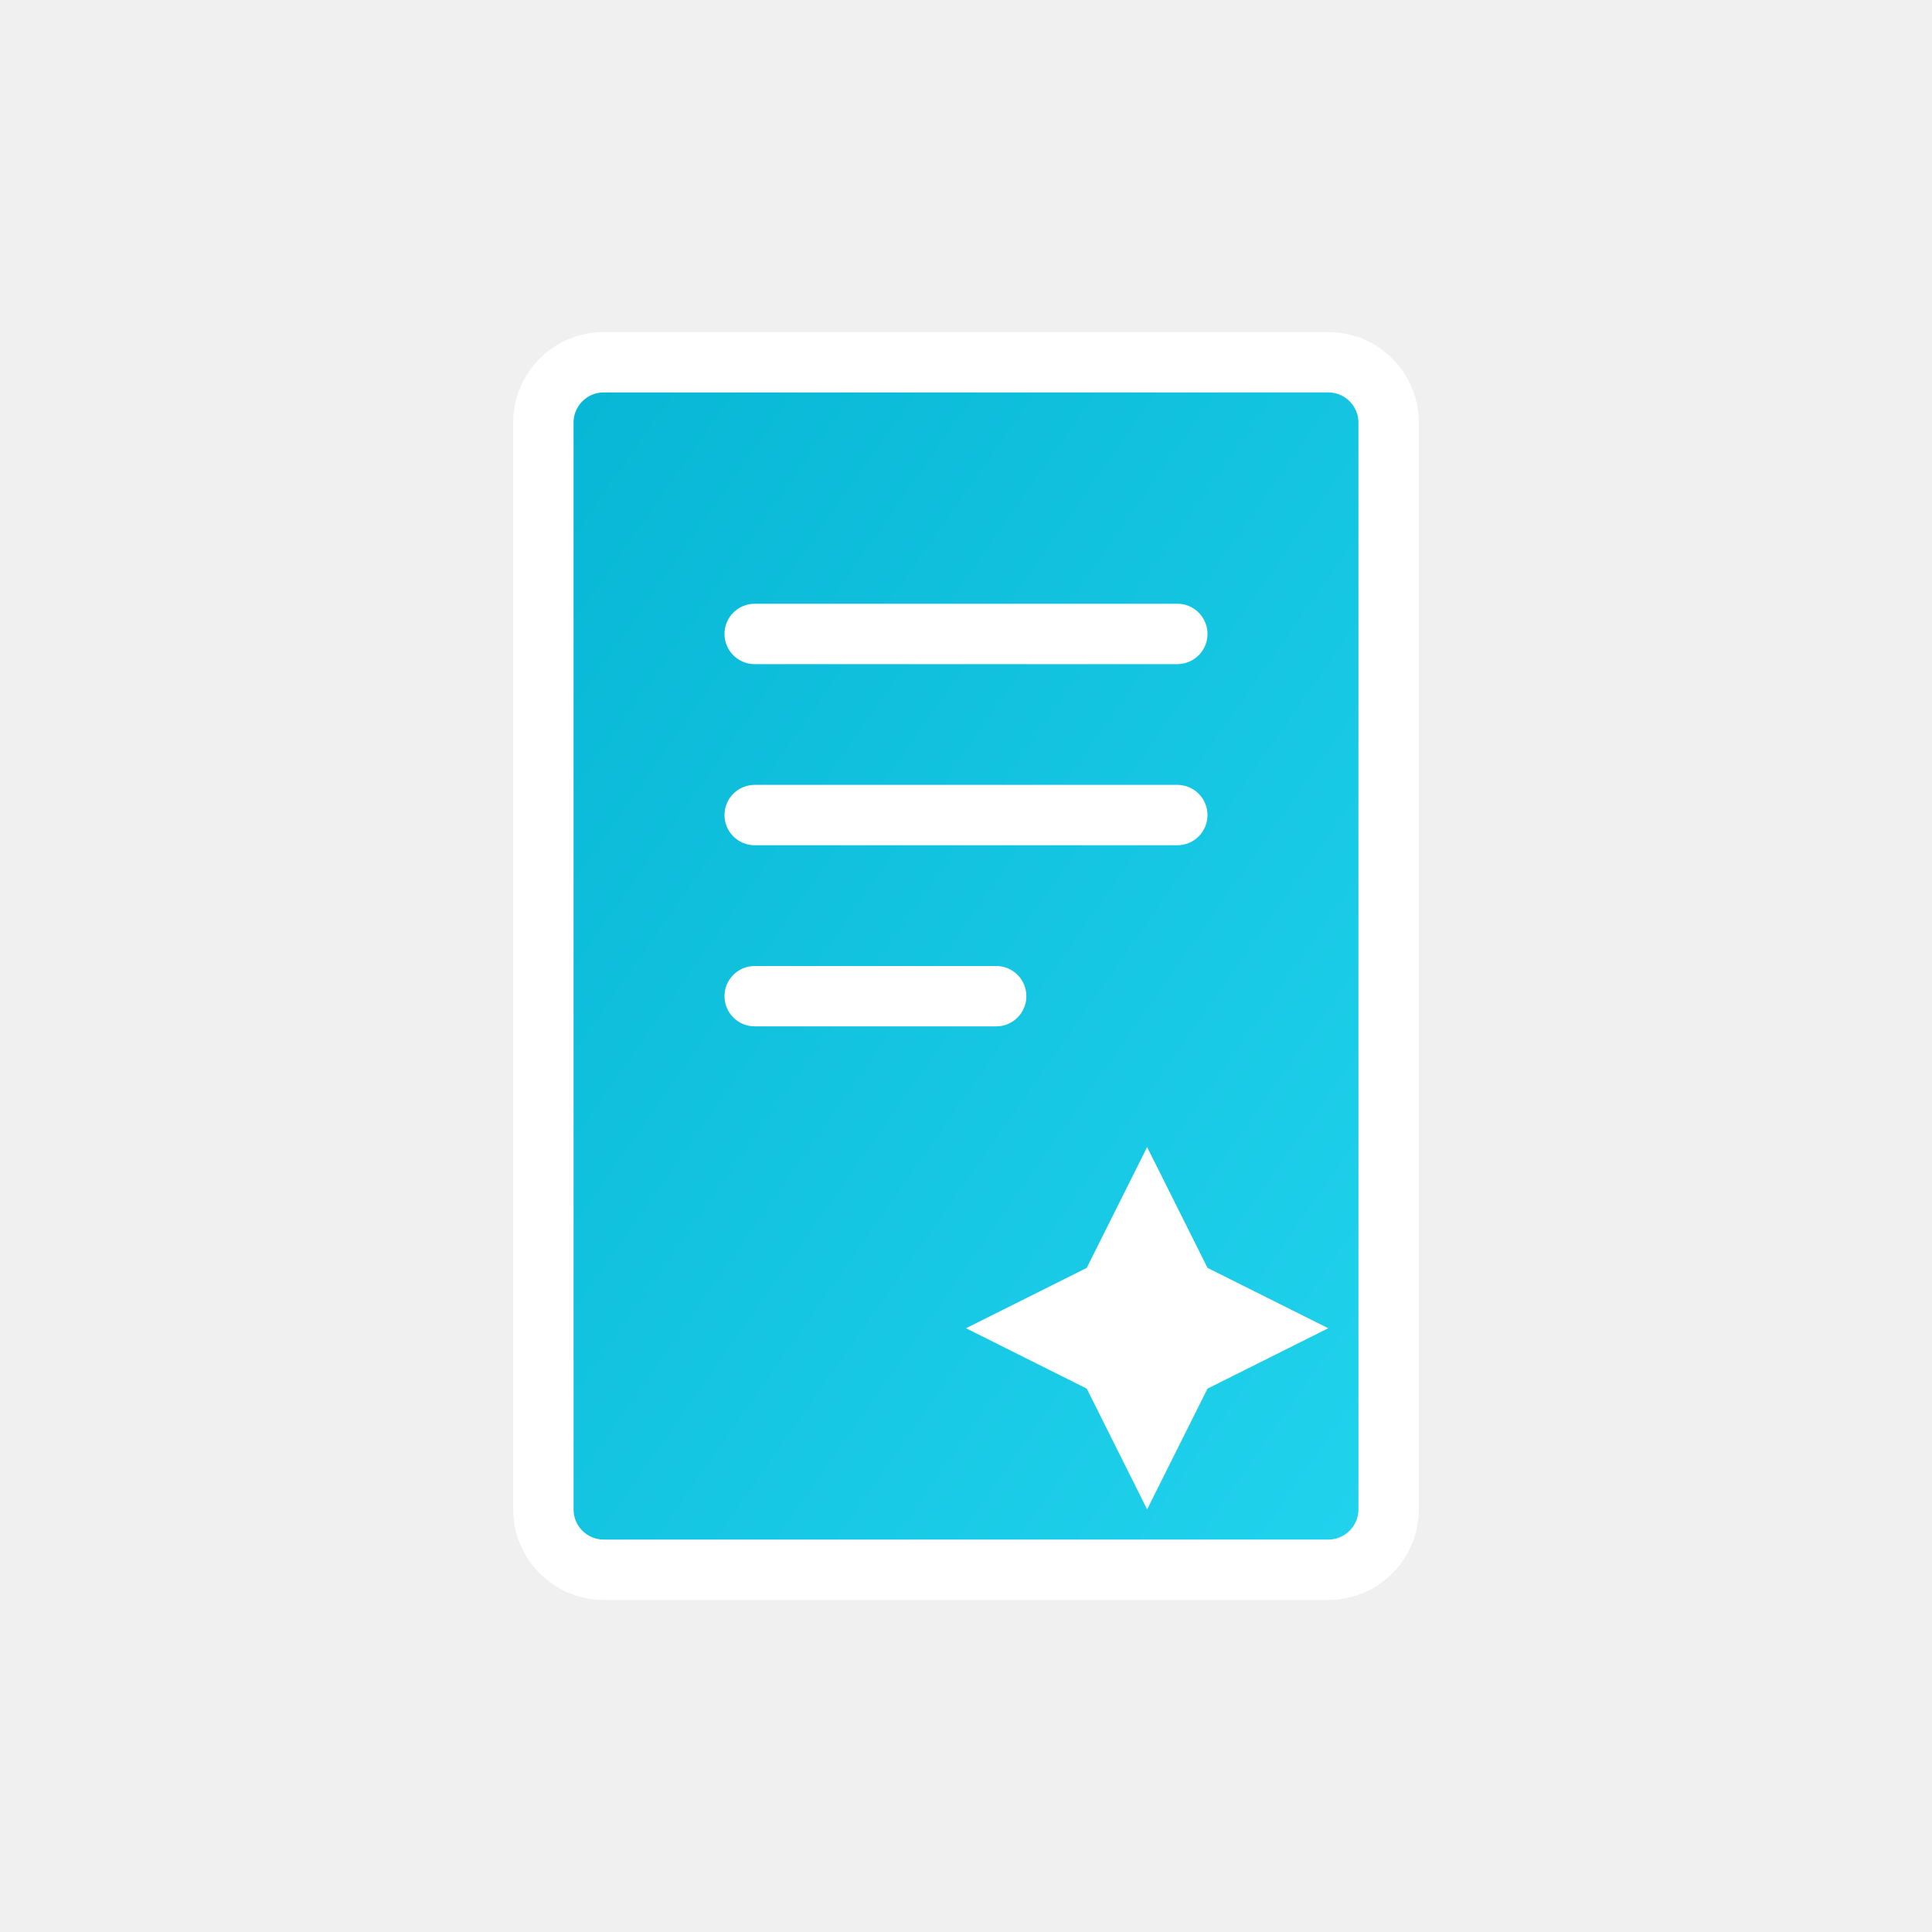
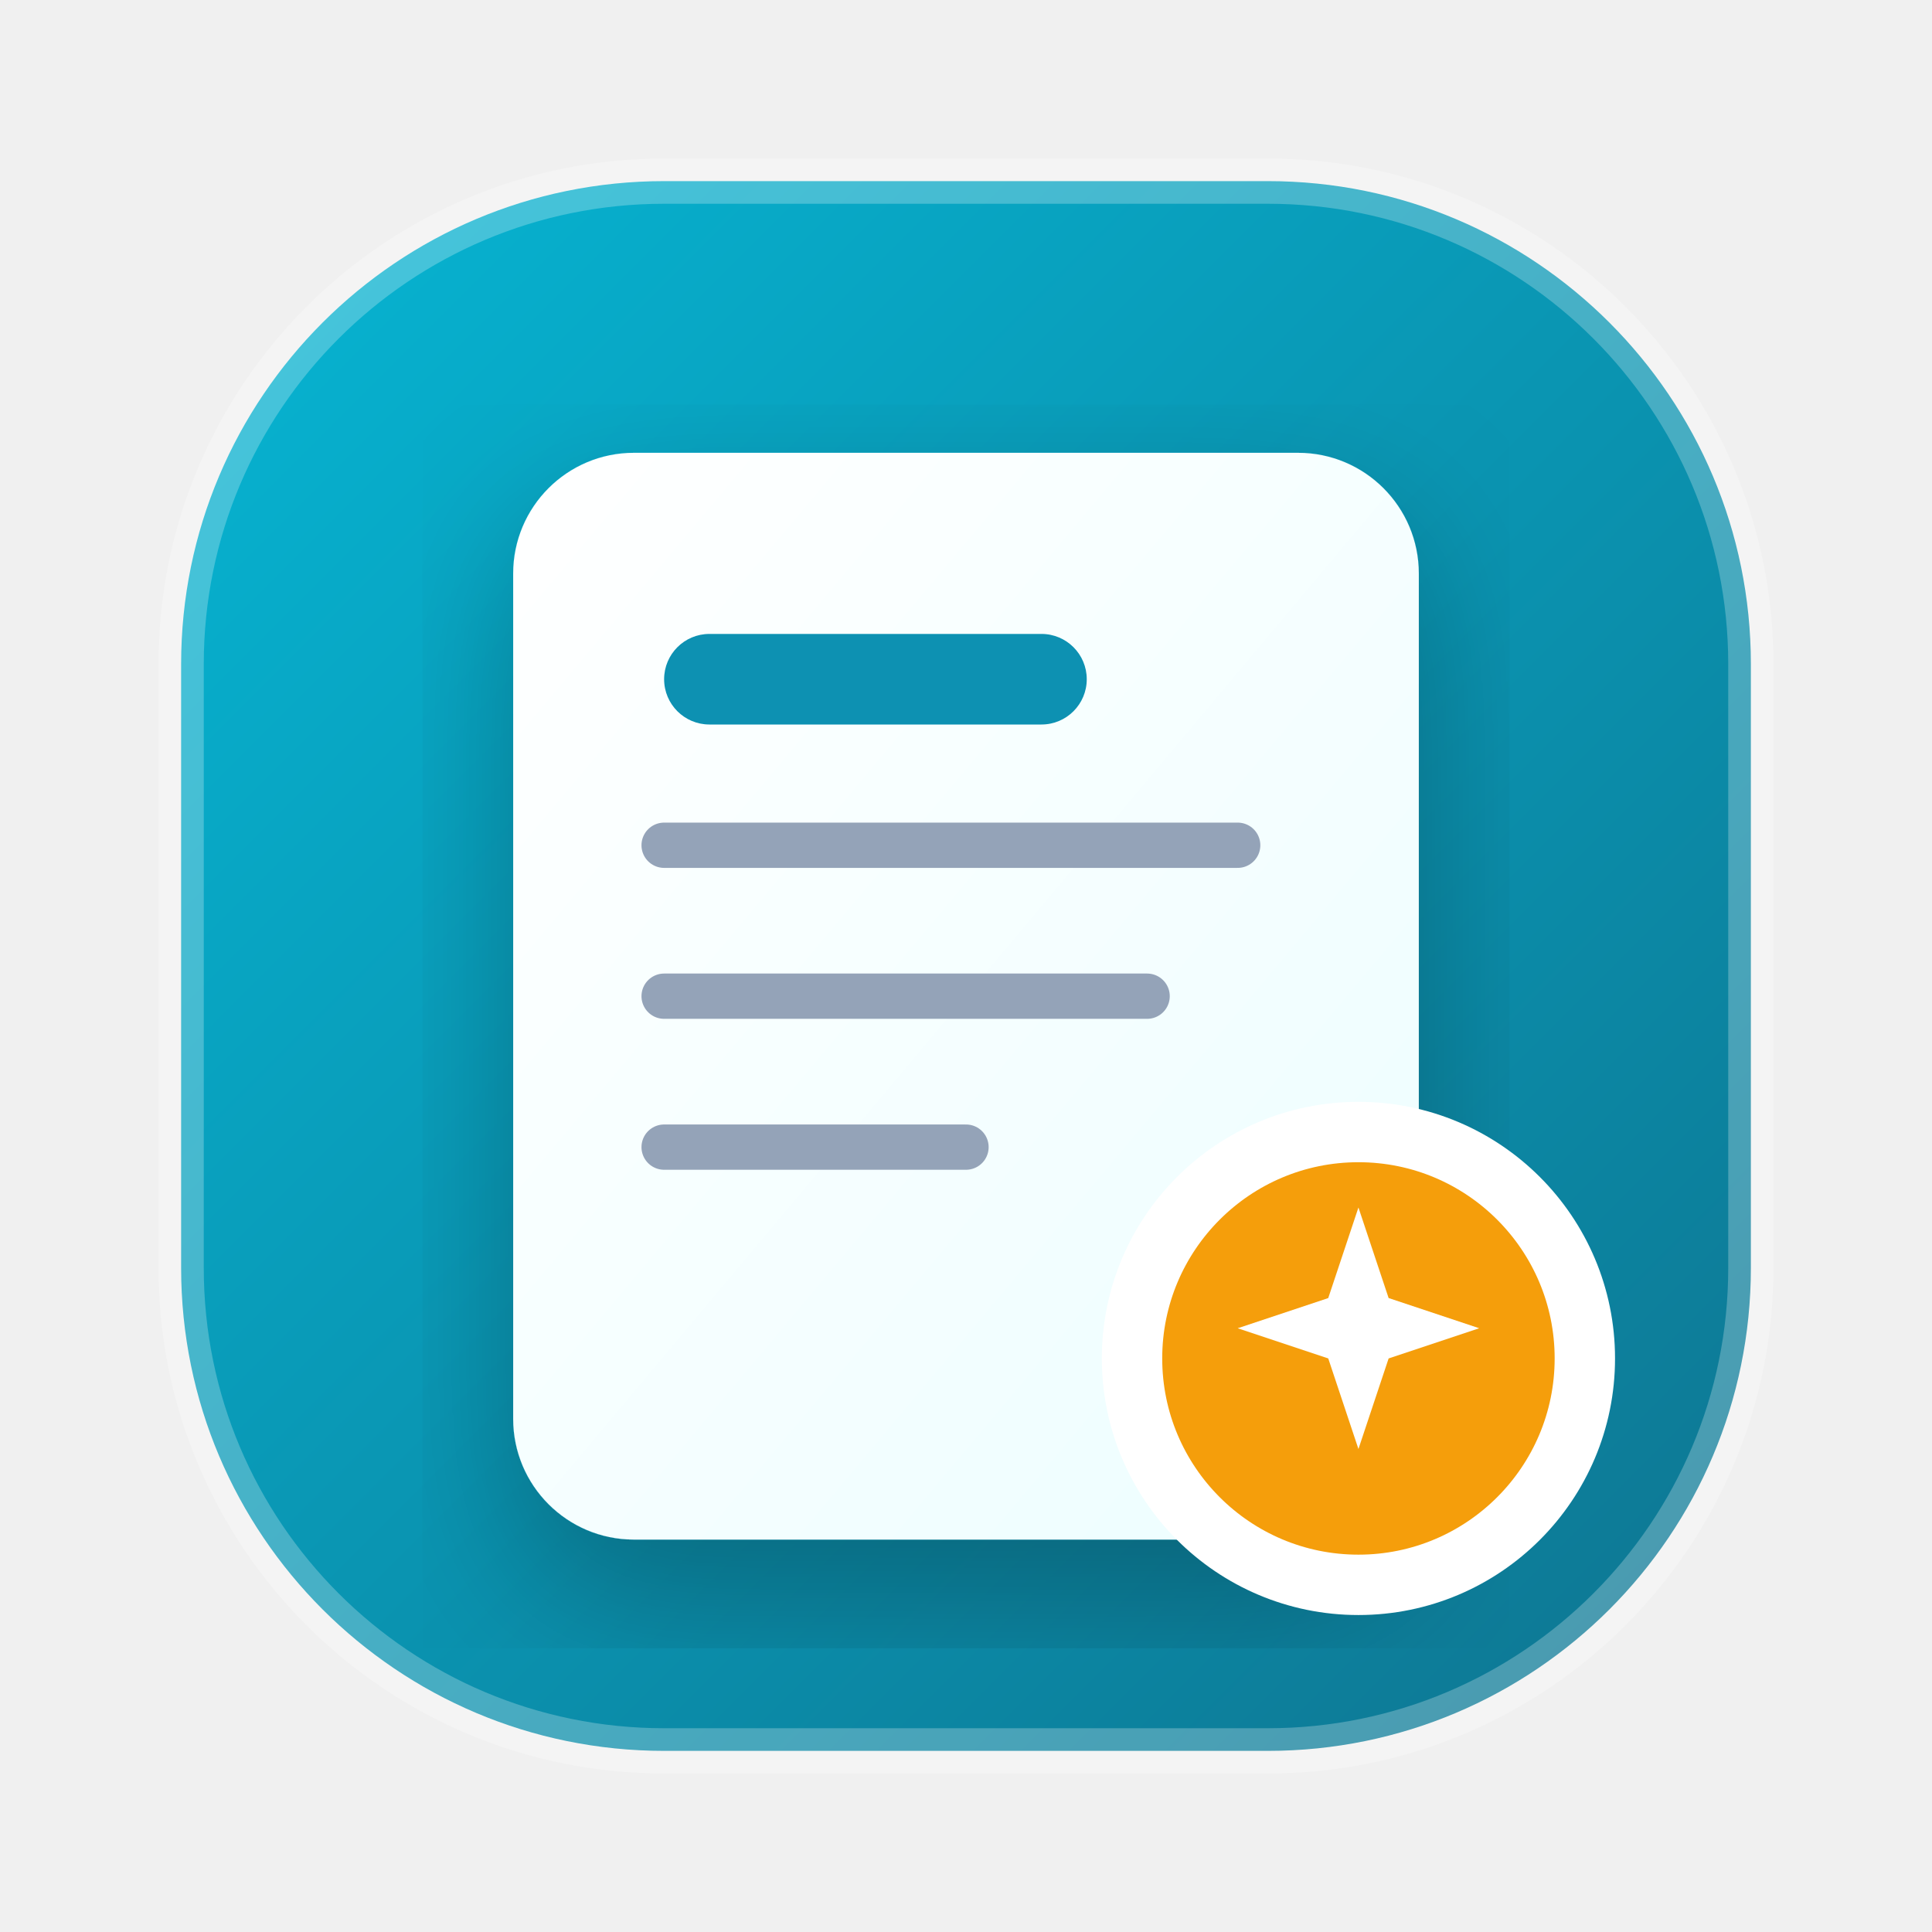
<svg xmlns="http://www.w3.org/2000/svg" viewBox="0 0 64 64" fill="none">
  <defs>
-     <linearGradient id="aula-grad" x1="0%" y1="0%" x2="100%" y2="100%">
-       <stop offset="0%" style="stop-color:#06B6D4;stop-opacity:1" />
-       <stop offset="100%" style="stop-color:#22D3EE;stop-opacity:1" />
+     <linearGradient id="aula-bg" x1="0%" y1="0%" x2="100%" y2="100%">
+       <stop offset="0%" stop-color="#06B6D4" />
+       <stop offset="100%" stop-color="#0E7490" />
    </linearGradient>
+     <linearGradient id="chalkboard" x1="0%" y1="0%" x2="100%" y2="100%">
+       <stop offset="0%" stop-color="#FFFFFF" />
+       <stop offset="100%" stop-color="#ECFEFF" />
+     </linearGradient>
+     <filter id="aula-shadow" x="-10%" y="-10%" width="120%" height="120%">
+       <feDropShadow dx="0" dy="2" stdDeviation="2.5" flood-color="#000000" flood-opacity="0.25" />
+     </filter>
  </defs>
-   <rect x="18" y="12" width="28" height="40" rx="2" fill="url(#aula-grad)" stroke="#ffffff" stroke-width="2" />
-   <rect x="24" y="20" width="16" height="2" rx="1" fill="#ffffff" />
-   <rect x="24" y="26" width="16" height="2" rx="1" fill="#ffffff" />
-   <rect x="24" y="32" width="10" height="2" rx="1" fill="#ffffff" />
-   <path d="M38 38l2 4 4 2-4 2-2 4-2-4-4-2 4-2z" fill="#ffffff" />
+   <rect x="6" y="6" width="52" height="52" rx="16" fill="url(#aula-bg)" />
+   <rect x="6" y="6" width="52" height="52" rx="16" stroke="rgba(255,255,255,0.25)" stroke-width="1.5" />
+   <g filter="url(#aula-shadow)">
+     <rect x="17" y="15" width="30" height="36" rx="4" fill="url(#chalkboard)" />
+     <rect x="22" y="21" width="14" height="3" rx="1.5" fill="#0891B2" />
+     <line x1="22" y1="28" x2="41" y2="28" stroke="#94A3B8" stroke-width="1.5" stroke-linecap="round" />
+     <line x1="22" y1="33" x2="38" y2="33" stroke="#94A3B8" stroke-width="1.5" stroke-linecap="round" />
+     <line x1="22" y1="38" x2="32" y2="38" stroke="#94A3B8" stroke-width="1.5" stroke-linecap="round" />
+   </g>
+   <circle cx="45" cy="45" r="7.5" fill="#F59E0B" stroke="#FFFFFF" stroke-width="2" />
+   <path d="M45 40 L46 43 L49 44 L46 45 L45 48 L44 45 L41 44 L44 43 Z" fill="#FFFFFF" />
</svg>
